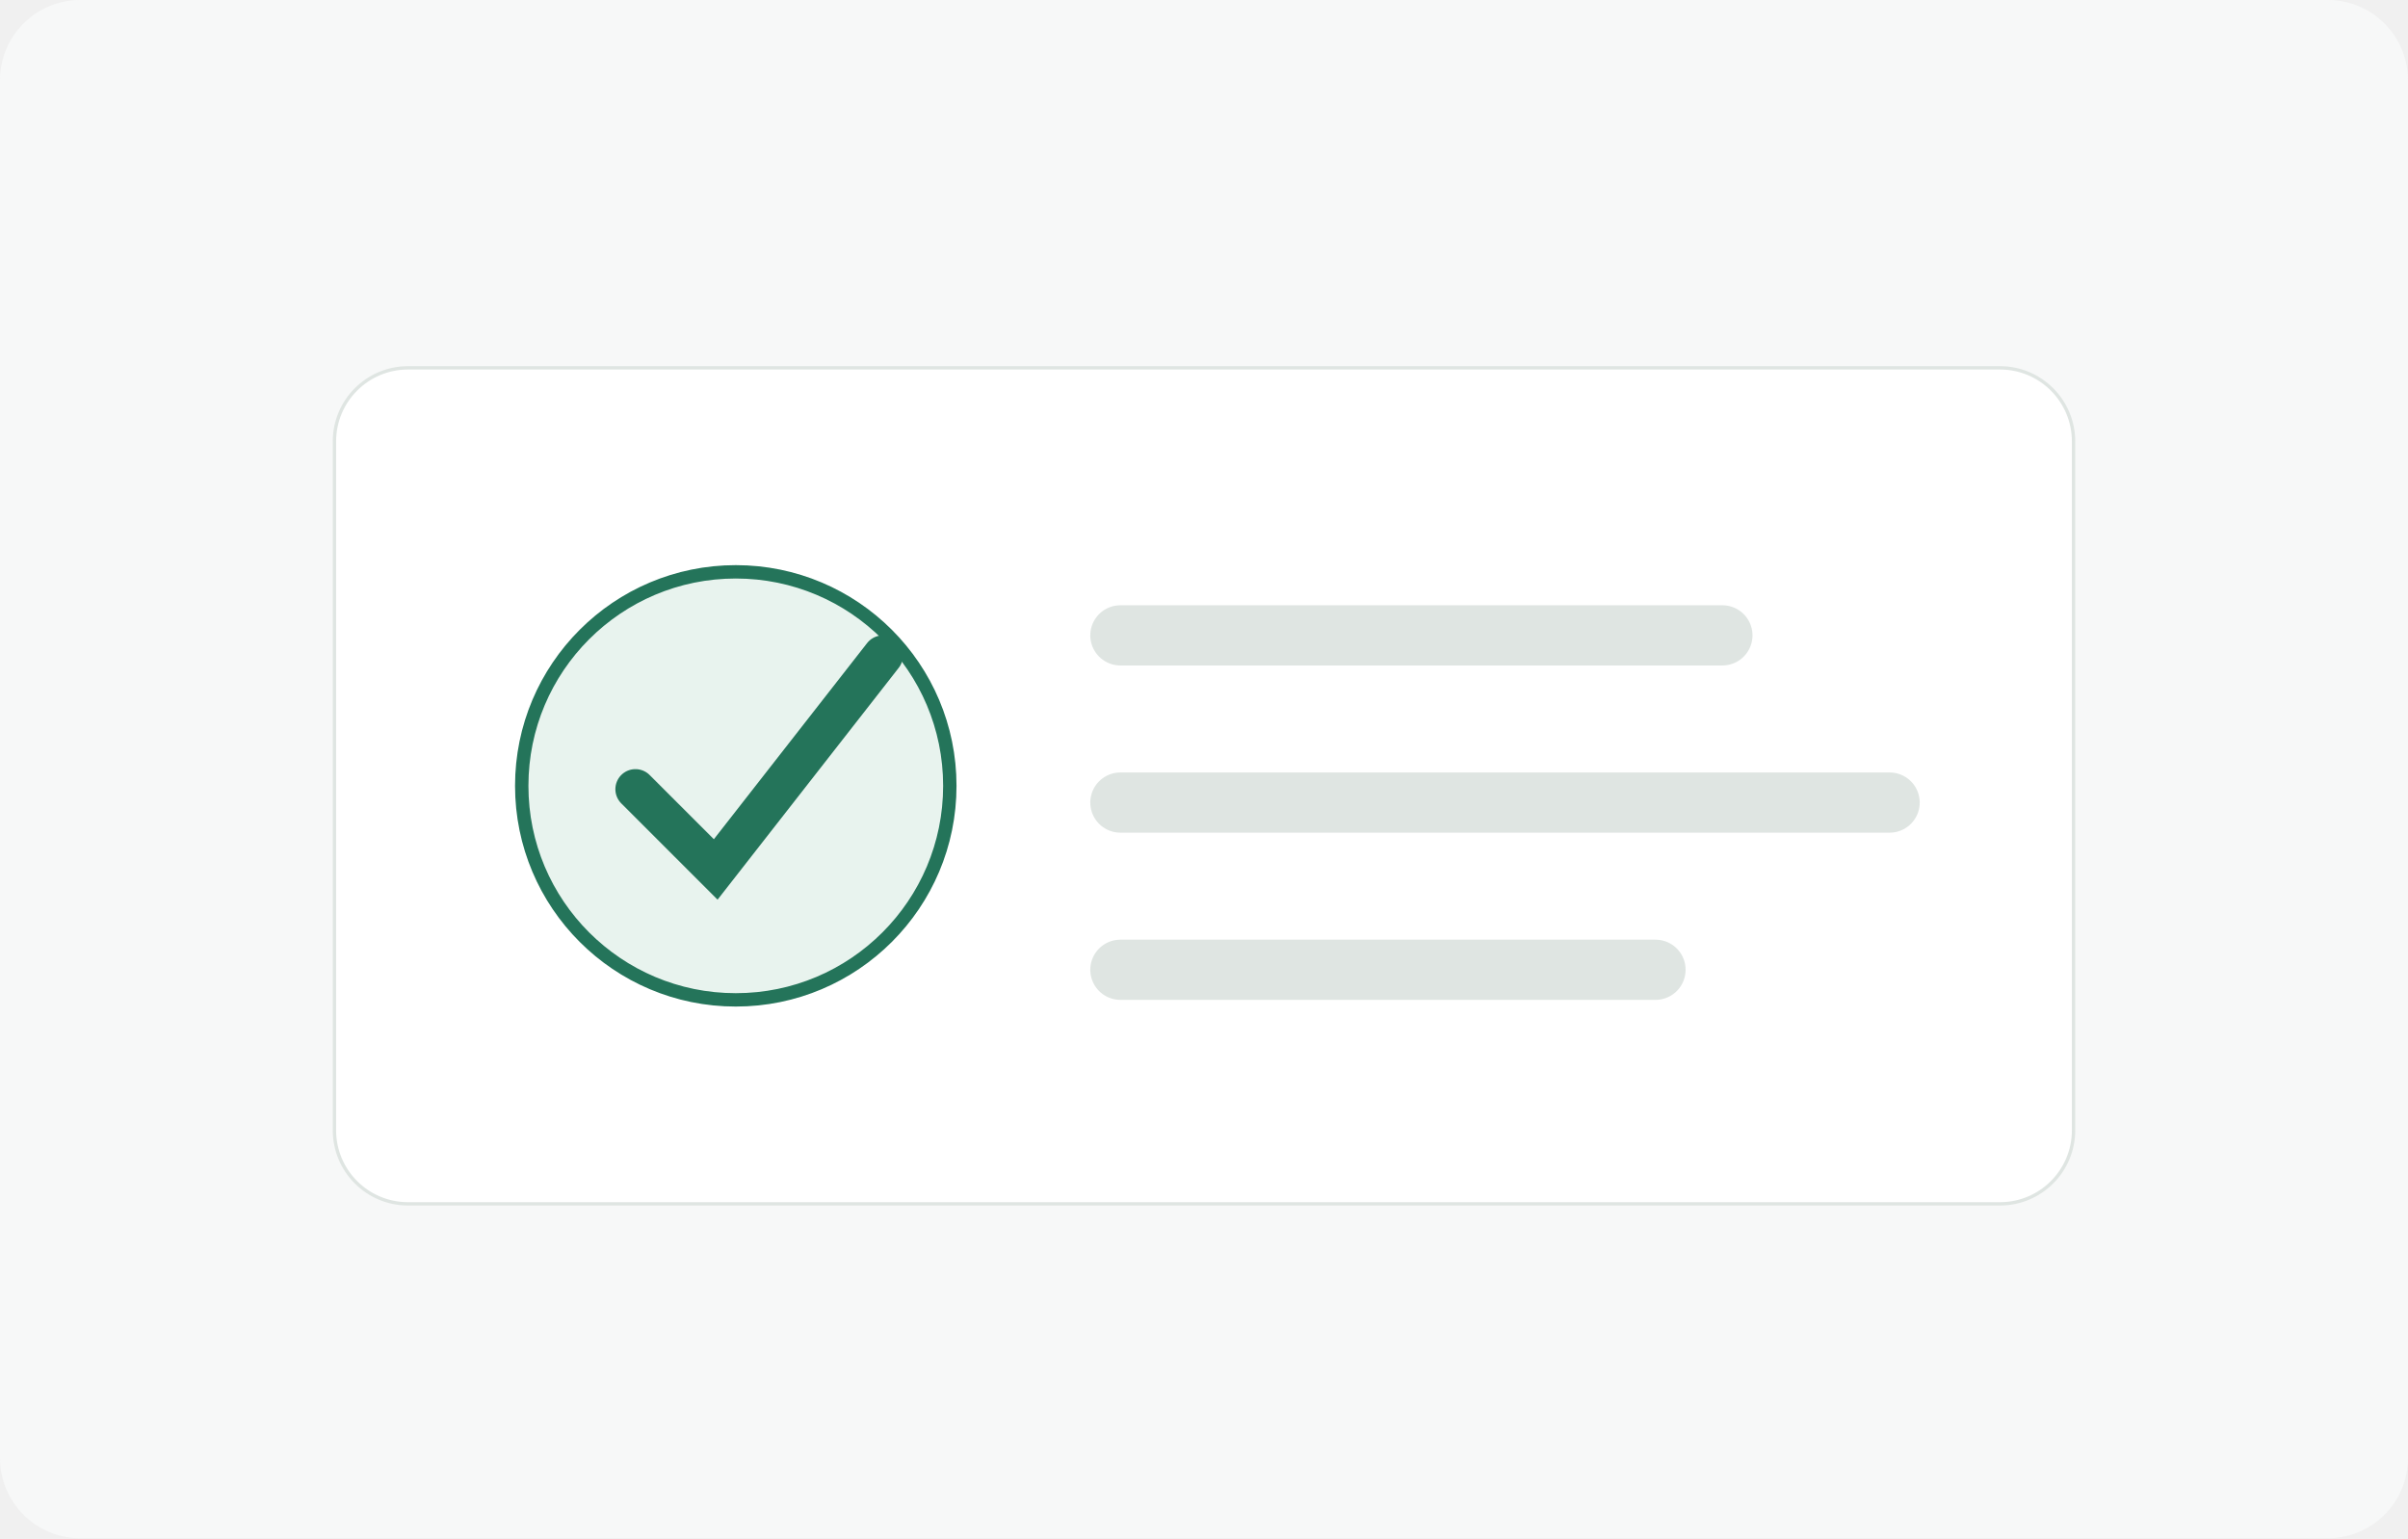
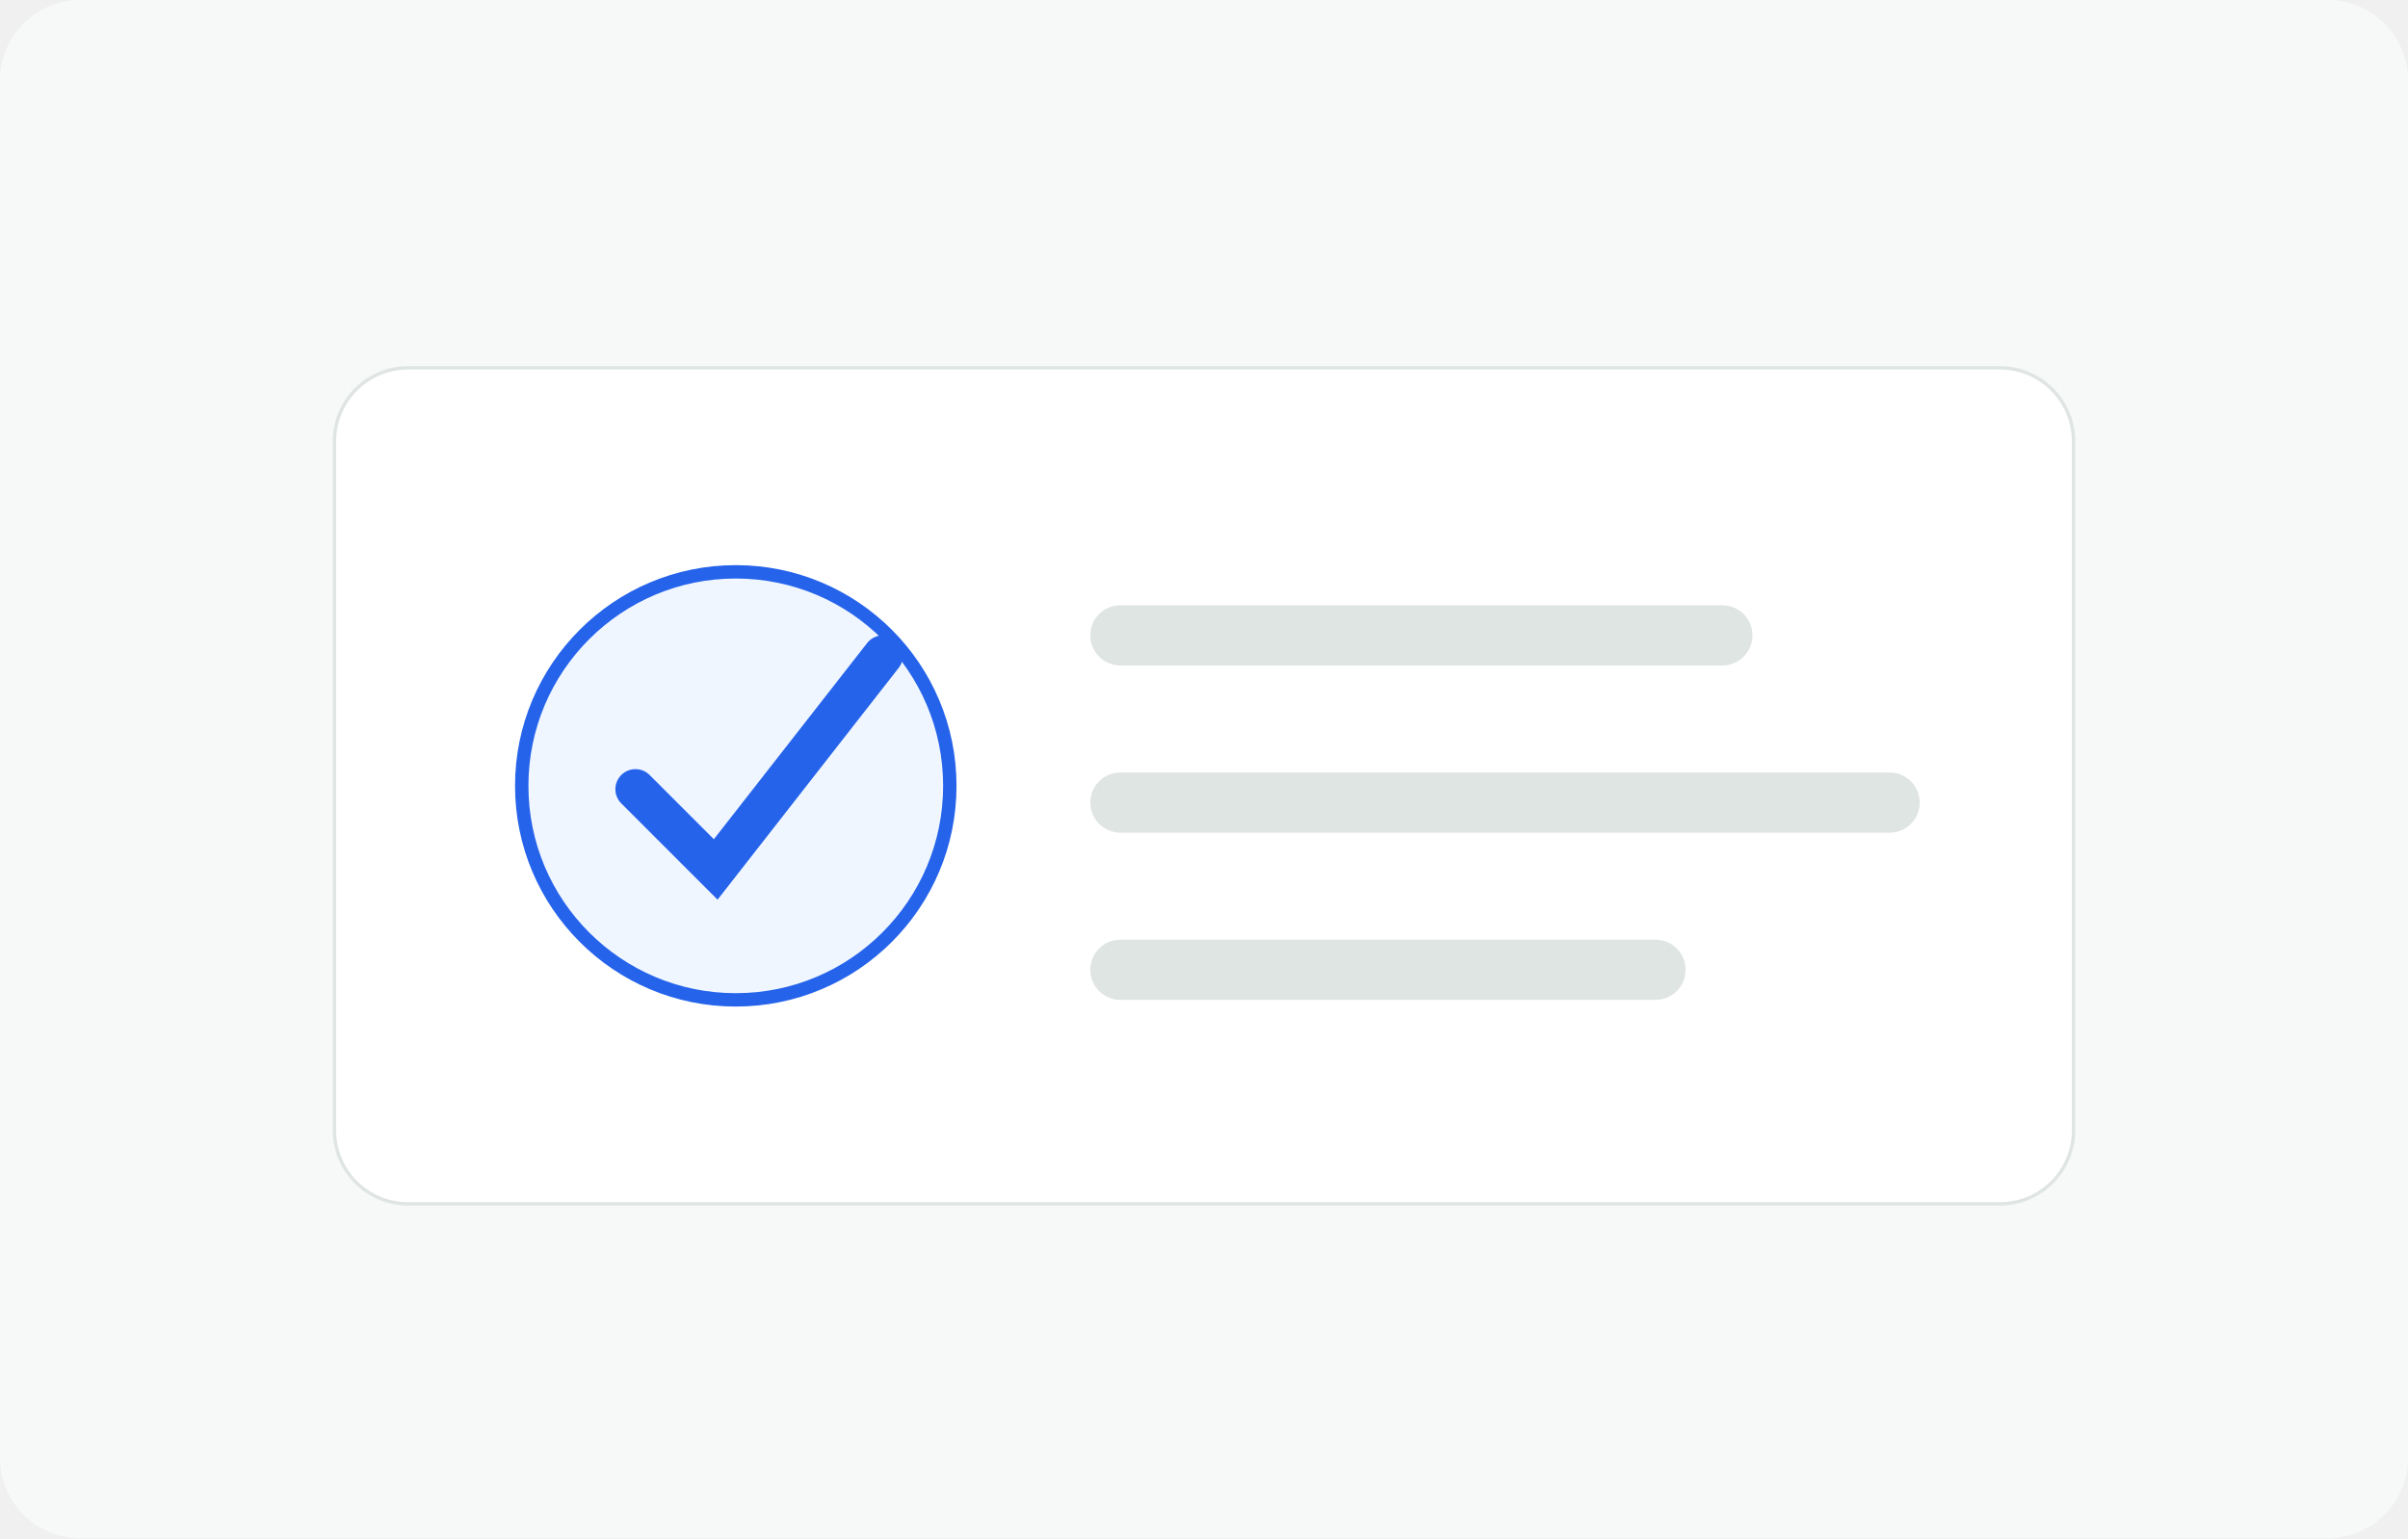
<svg xmlns="http://www.w3.org/2000/svg" viewBox="0 0 720 460">
  <rect width="720" height="460" rx="24" fill="#f7f8f8" />
  <rect x="100" y="110" width="520" height="250" rx="22" fill="#fff" stroke="#dfe5e2" />
-   <circle cx="220" cy="235" r="64" fill="#e8f3ee" stroke="#24745a" stroke-width="4" />
-   <path d="M190 236l24 24 50-64" stroke="#24745a" stroke-width="12" fill="none" stroke-linecap="round" />
+   <circle cx="220" cy="235" r="64" fill="#EFF6FF" stroke="#2563EB" stroke-width="4" />
+   <path d="M190 236l24 24 50-64" stroke="#2563EB" stroke-width="12" fill="none" stroke-linecap="round" />
  <path d="M335 190h180M335 240h230M335 290h160" stroke="#dfe5e2" stroke-width="18" stroke-linecap="round" />
</svg>
